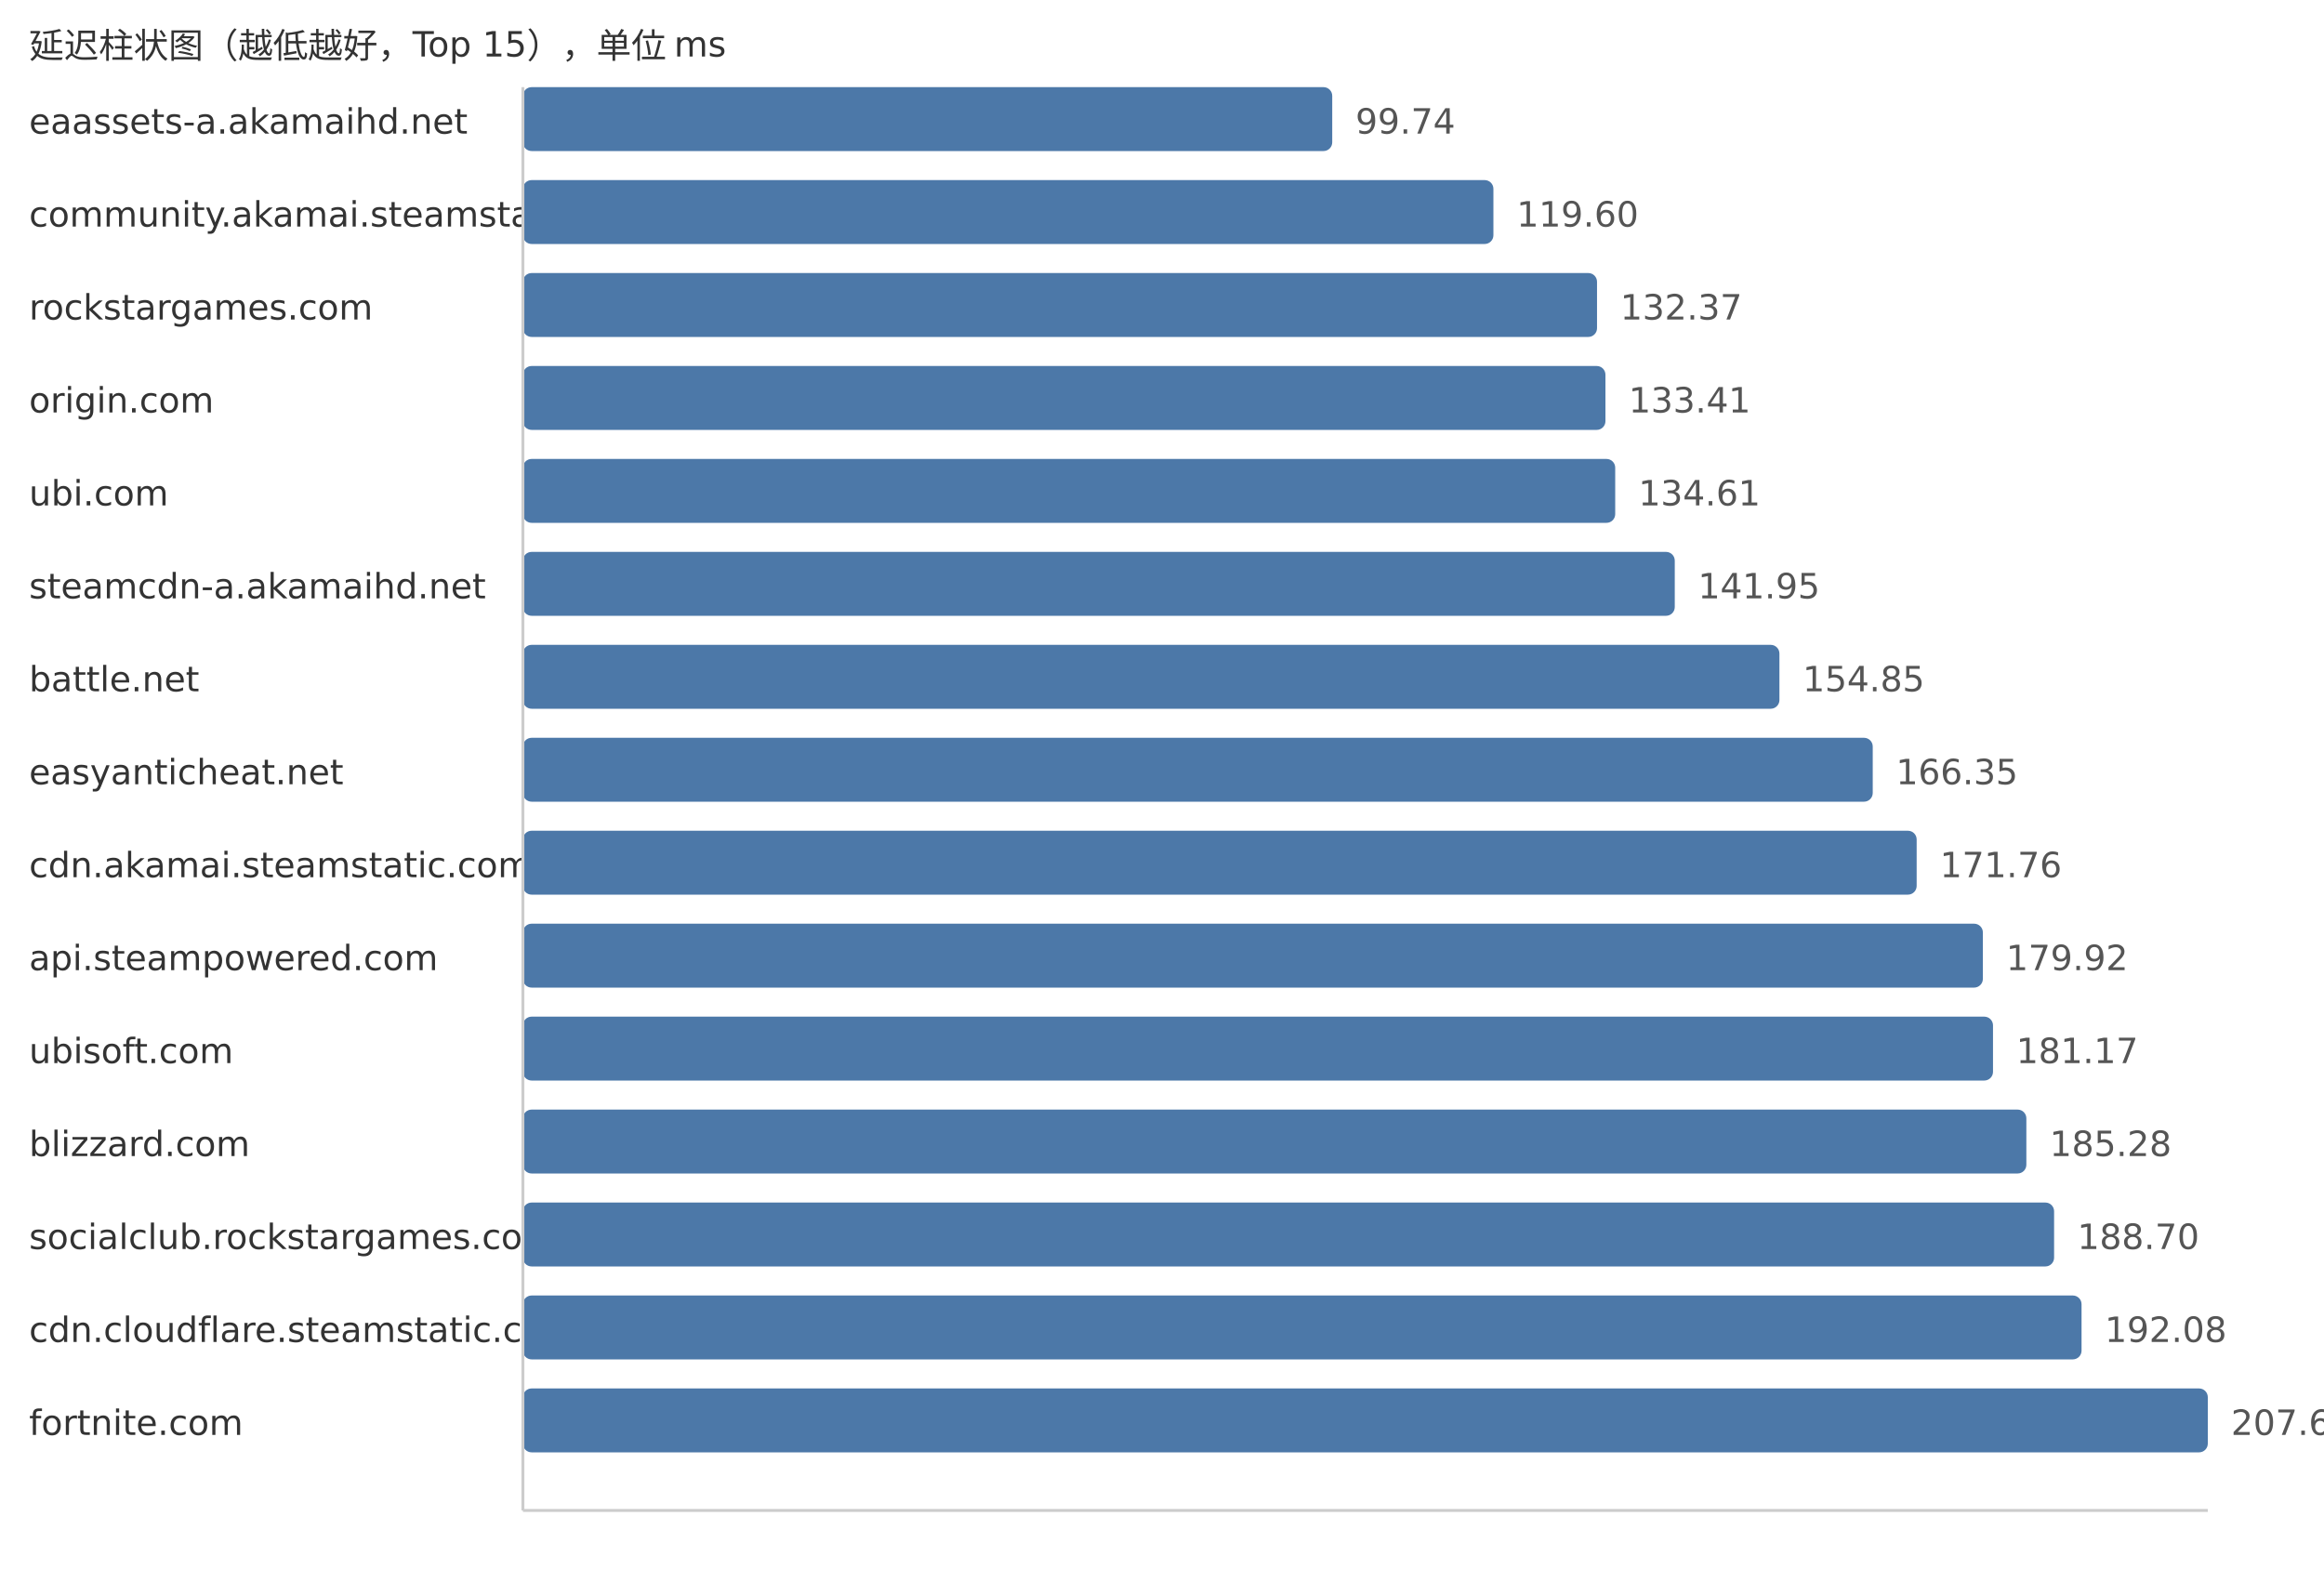
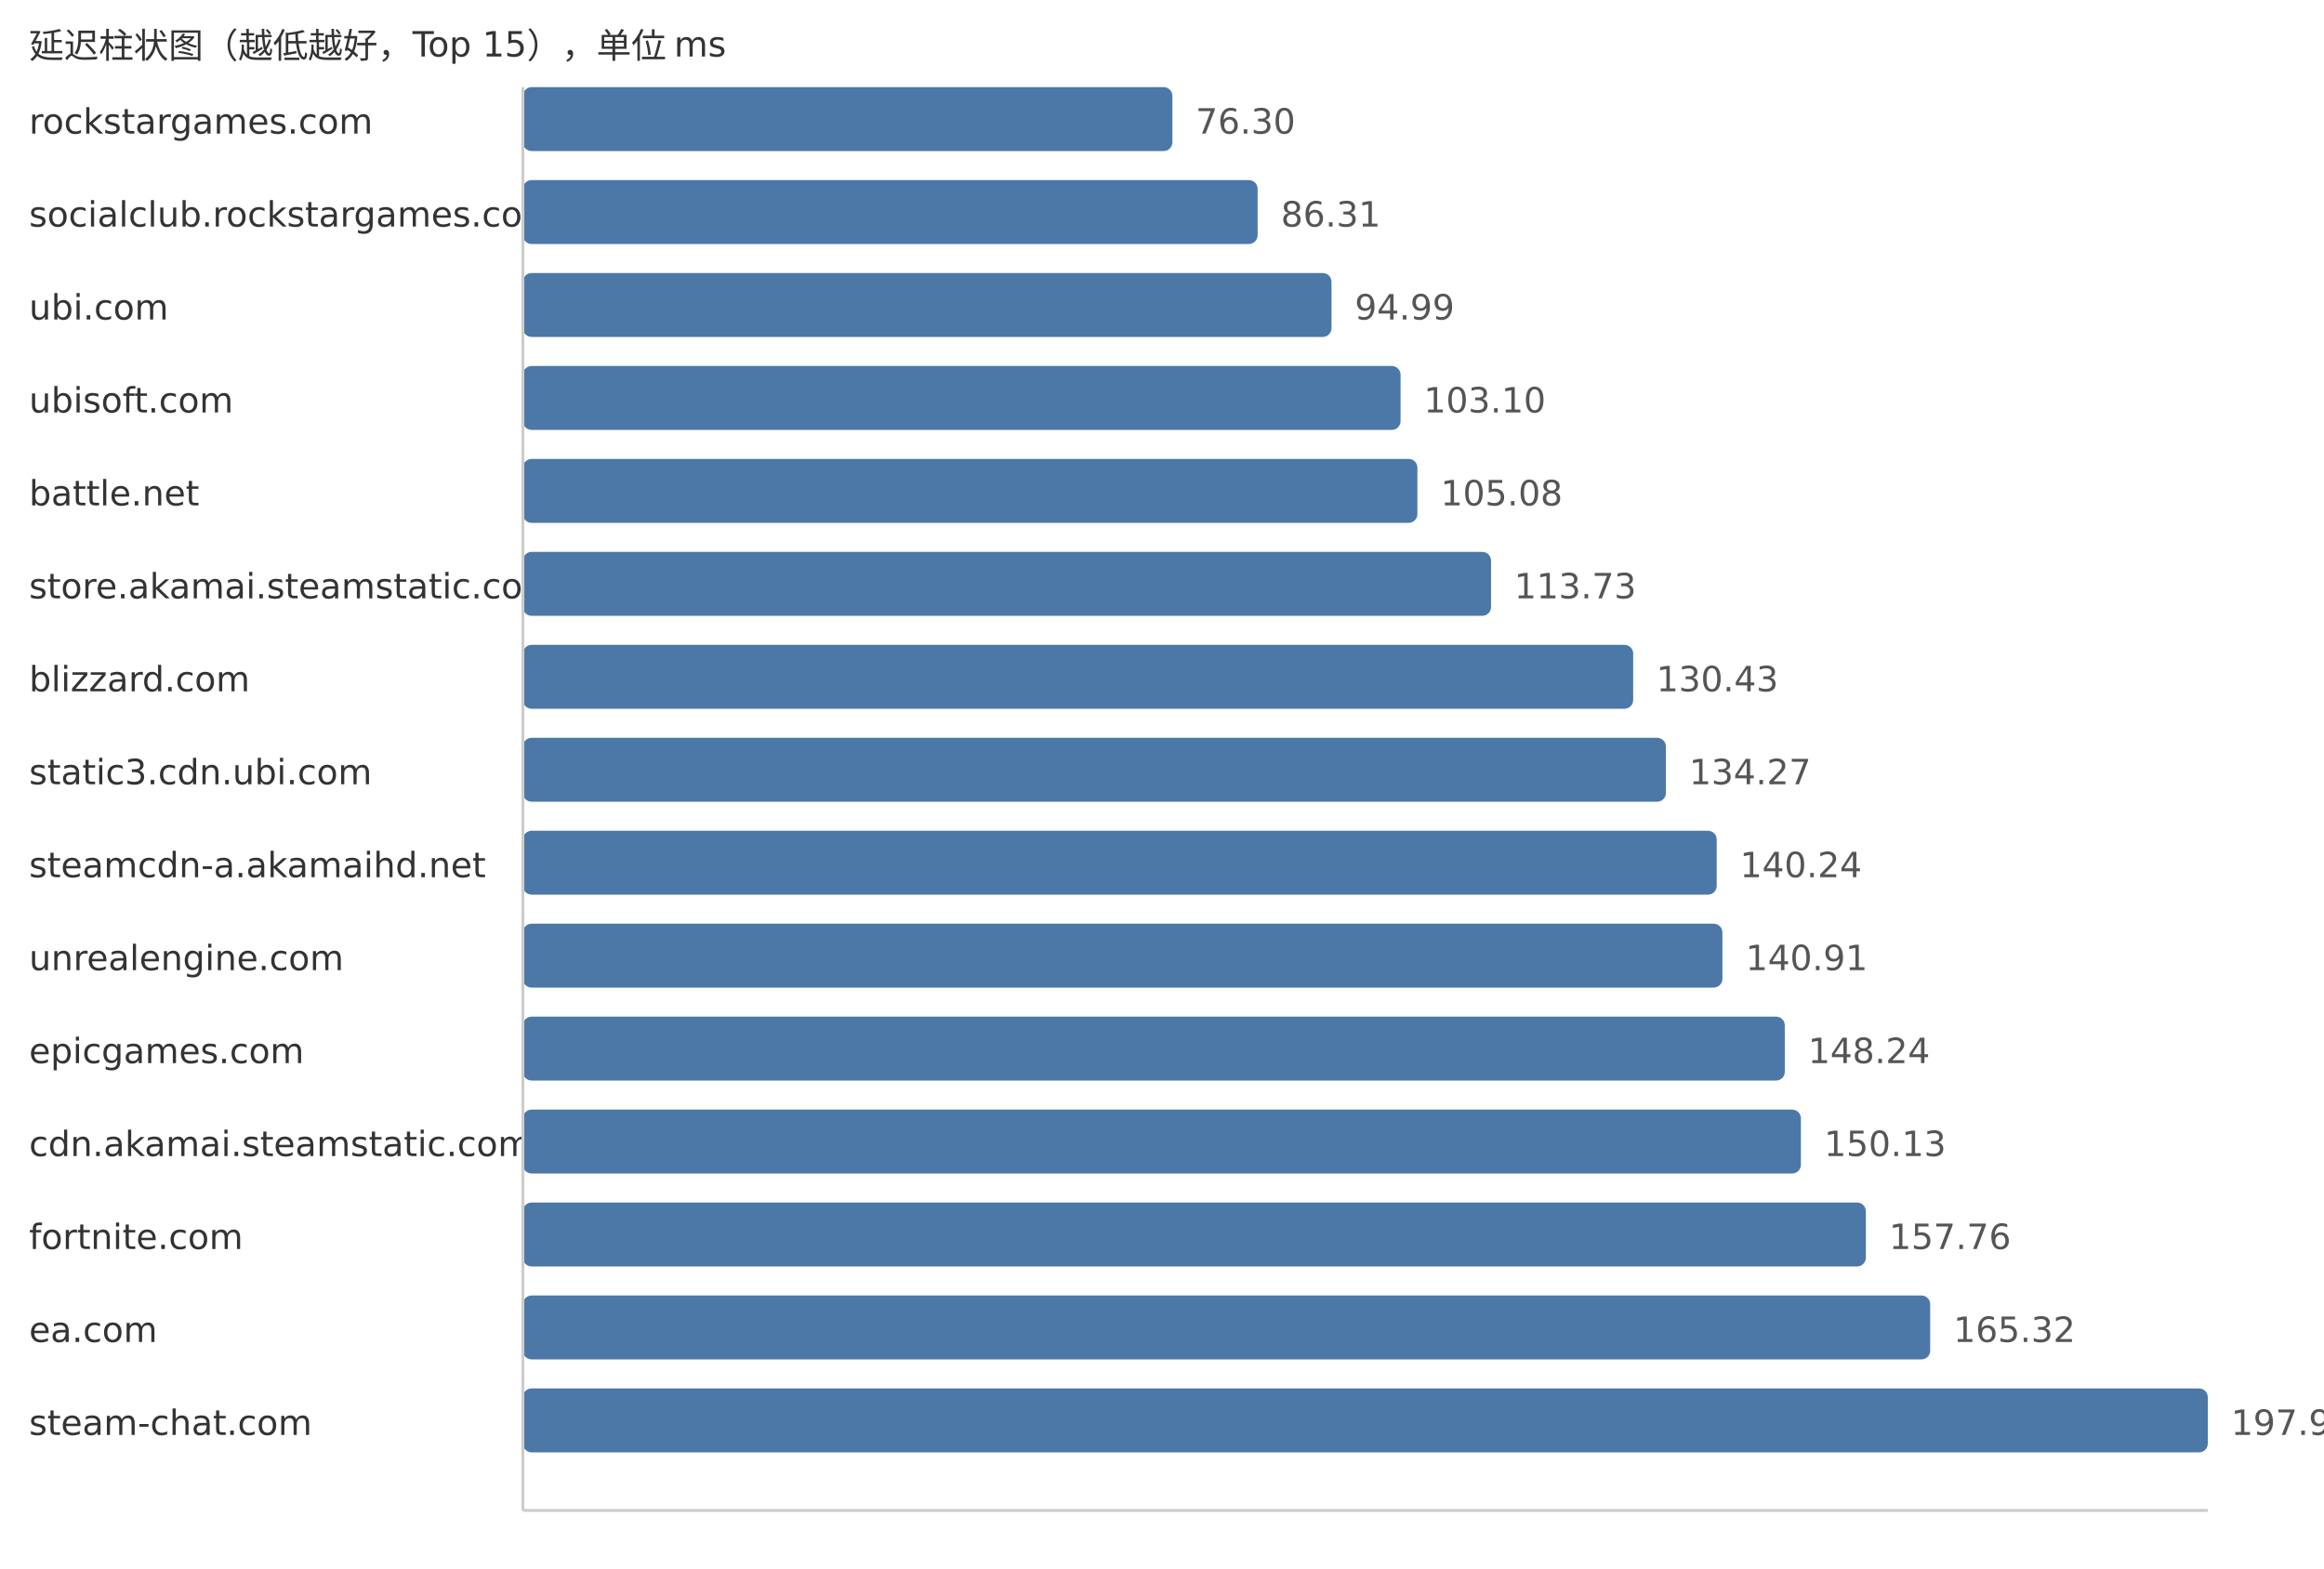
<svg xmlns="http://www.w3.org/2000/svg" width="800" height="540">
  <style> .label{font-family:DejaVu Sans,Verdana,Geneva,sans-serif;font-size:12px;fill:#333} .value{font-family:DejaVu Sans,Verdana,Geneva,sans-serif;font-size:12px;fill:#555} </style>
  <text x="10" y="20" class="label">延迟柱状图（越低越好，Top 15），单位 ms</text>
-   <text x="10" y="46" class="label">eaassets-a.akamaihd.net</text>
-   <rect x="180" y="30" width="278.6" height="22" fill="#4c78a8" rx="3" />
-   <text x="466.6" y="46" class="value">99.74</text>
-   <text x="10" y="78" class="label">community.akamai.steamstatic.com</text>
-   <rect x="180" y="62" width="334.08" height="22" fill="#4c78a8" rx="3" />
-   <text x="522.08" y="78" class="value">119.60</text>
-   <text x="10" y="110" class="label">rockstargames.com</text>
-   <rect x="180" y="94" width="369.75" height="22" fill="#4c78a8" rx="3" />
-   <text x="557.75" y="110" class="value">132.37</text>
-   <text x="10" y="142" class="label">origin.com</text>
-   <rect x="180" y="126" width="372.65" height="22" fill="#4c78a8" rx="3" />
-   <text x="560.65" y="142" class="value">133.41</text>
-   <text x="10" y="174" class="label">ubi.com</text>
-   <rect x="180" y="158" width="376.01" height="22" fill="#4c78a8" rx="3" />
-   <text x="564.01" y="174" class="value">134.61</text>
-   <text x="10" y="206" class="label">steamcdn-a.akamaihd.net</text>
-   <rect x="180" y="190" width="396.51" height="22" fill="#4c78a8" rx="3" />
-   <text x="584.51" y="206" class="value">141.95</text>
-   <text x="10" y="238" class="label">battle.net</text>
-   <rect x="180" y="222" width="432.54" height="22" fill="#4c78a8" rx="3" />
-   <text x="620.54" y="238" class="value">154.85</text>
-   <text x="10" y="270" class="label">easyanticheat.net</text>
-   <rect x="180" y="254" width="464.66" height="22" fill="#4c78a8" rx="3" />
-   <text x="652.66" y="270" class="value">166.35</text>
-   <text x="10" y="302" class="label">cdn.akamai.steamstatic.com</text>
-   <rect x="180" y="286" width="479.78" height="22" fill="#4c78a8" rx="3" />
-   <text x="667.78" y="302" class="value">171.76</text>
-   <text x="10" y="334" class="label">api.steampowered.com</text>
-   <rect x="180" y="318" width="502.57" height="22" fill="#4c78a8" rx="3" />
-   <text x="690.57" y="334" class="value">179.92</text>
-   <text x="10" y="366" class="label">ubisoft.com</text>
-   <rect x="180" y="350" width="506.06" height="22" fill="#4c78a8" rx="3" />
-   <text x="694.06" y="366" class="value">181.17</text>
-   <text x="10" y="398" class="label">blizzard.com</text>
-   <rect x="180" y="382" width="517.54" height="22" fill="#4c78a8" rx="3" />
-   <text x="705.54" y="398" class="value">185.28</text>
-   <text x="10" y="430" class="label">socialclub.rockstargames.com</text>
-   <rect x="180" y="414" width="527.09" height="22" fill="#4c78a8" rx="3" />
-   <text x="715.09" y="430" class="value">188.70</text>
-   <text x="10" y="462" class="label">cdn.cloudflare.steamstatic.com</text>
-   <rect x="180" y="446" width="536.54" height="22" fill="#4c78a8" rx="3" />
-   <text x="724.54" y="462" class="value">192.08</text>
-   <text x="10" y="494" class="label">fortnite.com</text>
+   <text x="10" y="46" class="label">rockstargames.com</text>
+   <rect x="180" y="30" width="223.58" height="22" fill="#4c78a8" rx="3" />
+   <text x="411.58" y="46" class="value">76.30</text>
+   <text x="10" y="78" class="label">socialclub.rockstargames.com</text>
+   <rect x="180" y="62" width="252.92" height="22" fill="#4c78a8" rx="3" />
+   <text x="440.92" y="78" class="value">86.31</text>
+   <text x="10" y="110" class="label">ubi.com</text>
+   <rect x="180" y="94" width="278.35" height="22" fill="#4c78a8" rx="3" />
+   <text x="466.35" y="110" class="value">94.99</text>
+   <text x="10" y="142" class="label">ubisoft.com</text>
+   <rect x="180" y="126" width="302.12" height="22" fill="#4c78a8" rx="3" />
+   <text x="490.12" y="142" class="value">103.10</text>
+   <text x="10" y="174" class="label">battle.net</text>
+   <rect x="180" y="158" width="307.92" height="22" fill="#4c78a8" rx="3" />
+   <text x="495.92" y="174" class="value">105.08</text>
+   <text x="10" y="206" class="label">store.akamai.steamstatic.com</text>
+   <rect x="180" y="190" width="333.27" height="22" fill="#4c78a8" rx="3" />
+   <text x="521.27" y="206" class="value">113.73</text>
+   <text x="10" y="238" class="label">blizzard.com</text>
+   <rect x="180" y="222" width="382.2" height="22" fill="#4c78a8" rx="3" />
+   <text x="570.2" y="238" class="value">130.43</text>
+   <text x="10" y="270" class="label">static3.cdn.ubi.com</text>
+   <rect x="180" y="254" width="393.46" height="22" fill="#4c78a8" rx="3" />
+   <text x="581.46" y="270" class="value">134.27</text>
+   <text x="10" y="302" class="label">steamcdn-a.akamaihd.net</text>
+   <rect x="180" y="286" width="410.95" height="22" fill="#4c78a8" rx="3" />
+   <text x="598.95" y="302" class="value">140.24</text>
+   <text x="10" y="334" class="label">unrealengine.com</text>
+   <rect x="180" y="318" width="412.91" height="22" fill="#4c78a8" rx="3" />
+   <text x="600.91" y="334" class="value">140.91</text>
+   <text x="10" y="366" class="label">epicgames.com</text>
+   <rect x="180" y="350" width="434.39" height="22" fill="#4c78a8" rx="3" />
+   <text x="622.39" y="366" class="value">148.24</text>
+   <text x="10" y="398" class="label">cdn.akamai.steamstatic.com</text>
+   <rect x="180" y="382" width="439.93" height="22" fill="#4c78a8" rx="3" />
+   <text x="627.93" y="398" class="value">150.13</text>
+   <text x="10" y="430" class="label">fortnite.com</text>
+   <rect x="180" y="414" width="462.29" height="22" fill="#4c78a8" rx="3" />
+   <text x="650.29" y="430" class="value">157.76</text>
+   <text x="10" y="462" class="label">ea.com</text>
+   <rect x="180" y="446" width="484.44" height="22" fill="#4c78a8" rx="3" />
+   <text x="672.44" y="462" class="value">165.32</text>
+   <text x="10" y="494" class="label">steam-chat.com</text>
  <rect x="180" y="478" width="580.0" height="22" fill="#4c78a8" rx="3" />
-   <text x="768.0" y="494" class="value">207.64</text>
+   <text x="768.0" y="494" class="value">197.93</text>
  <line x1="180" y1="30" x2="180" y2="520" stroke="#ccc" />
  <line x1="180" y1="520" x2="760" y2="520" stroke="#ccc" />
</svg>
